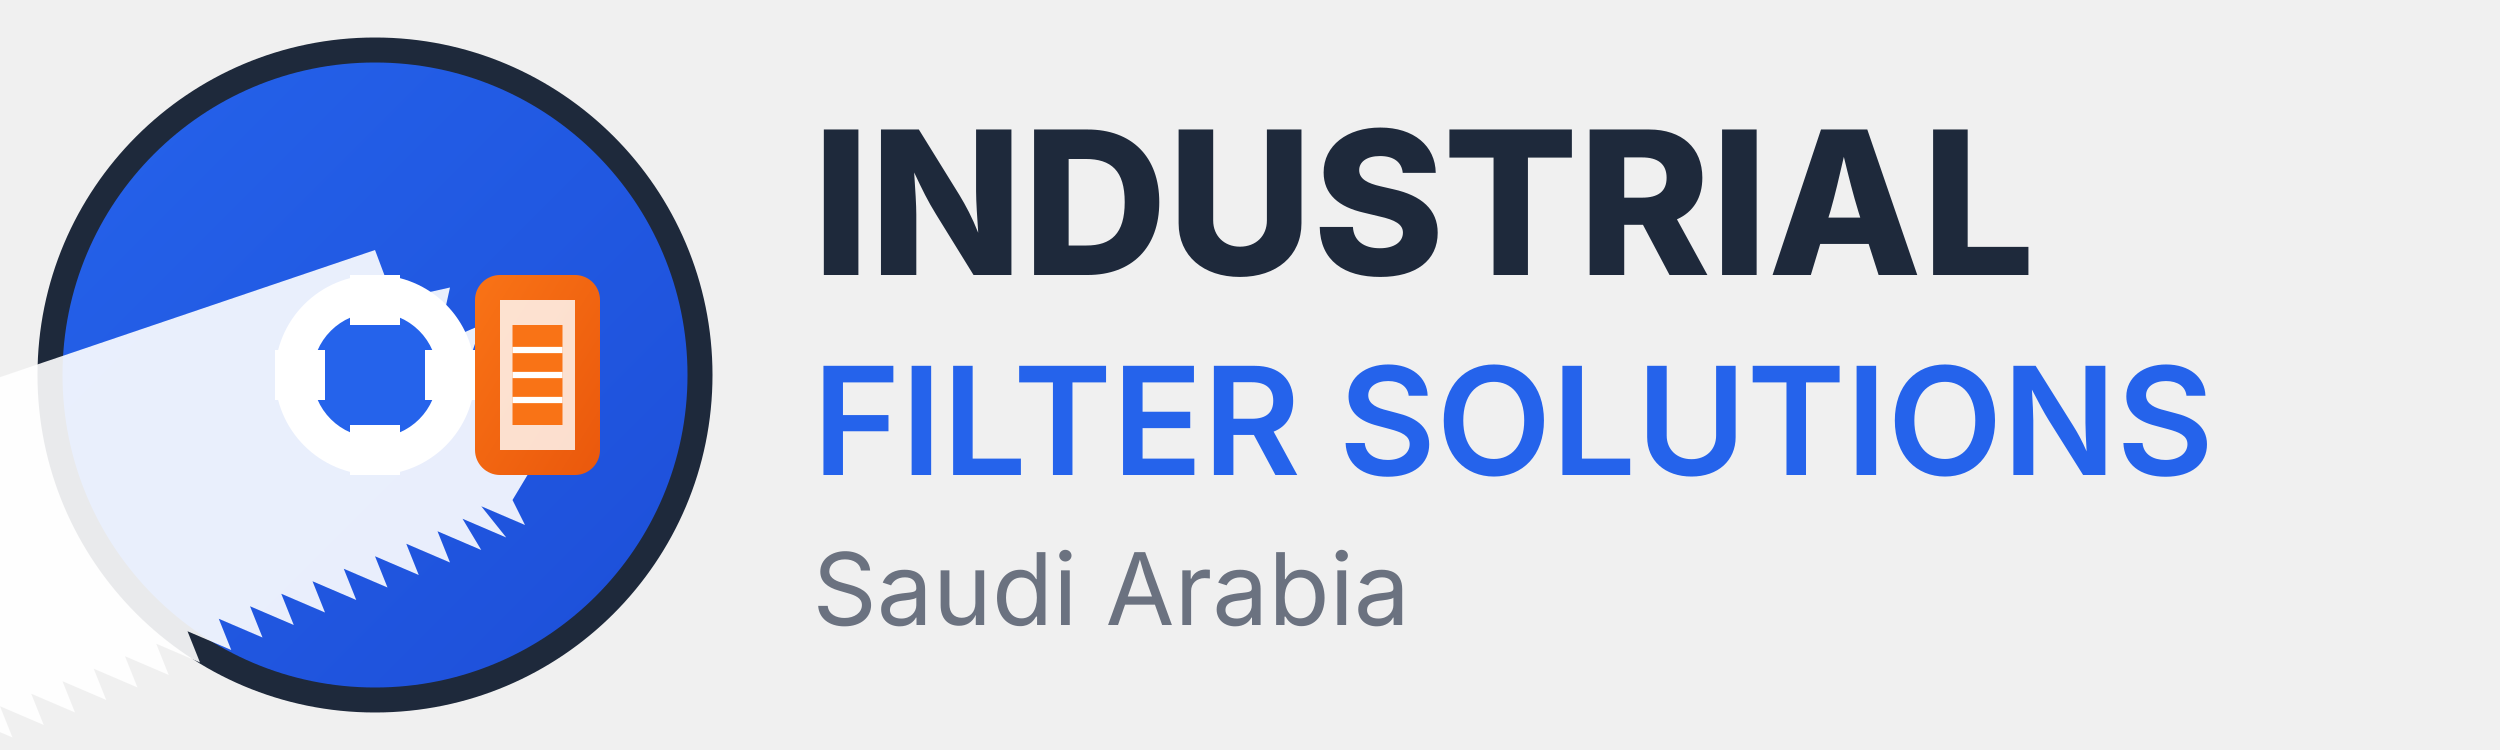
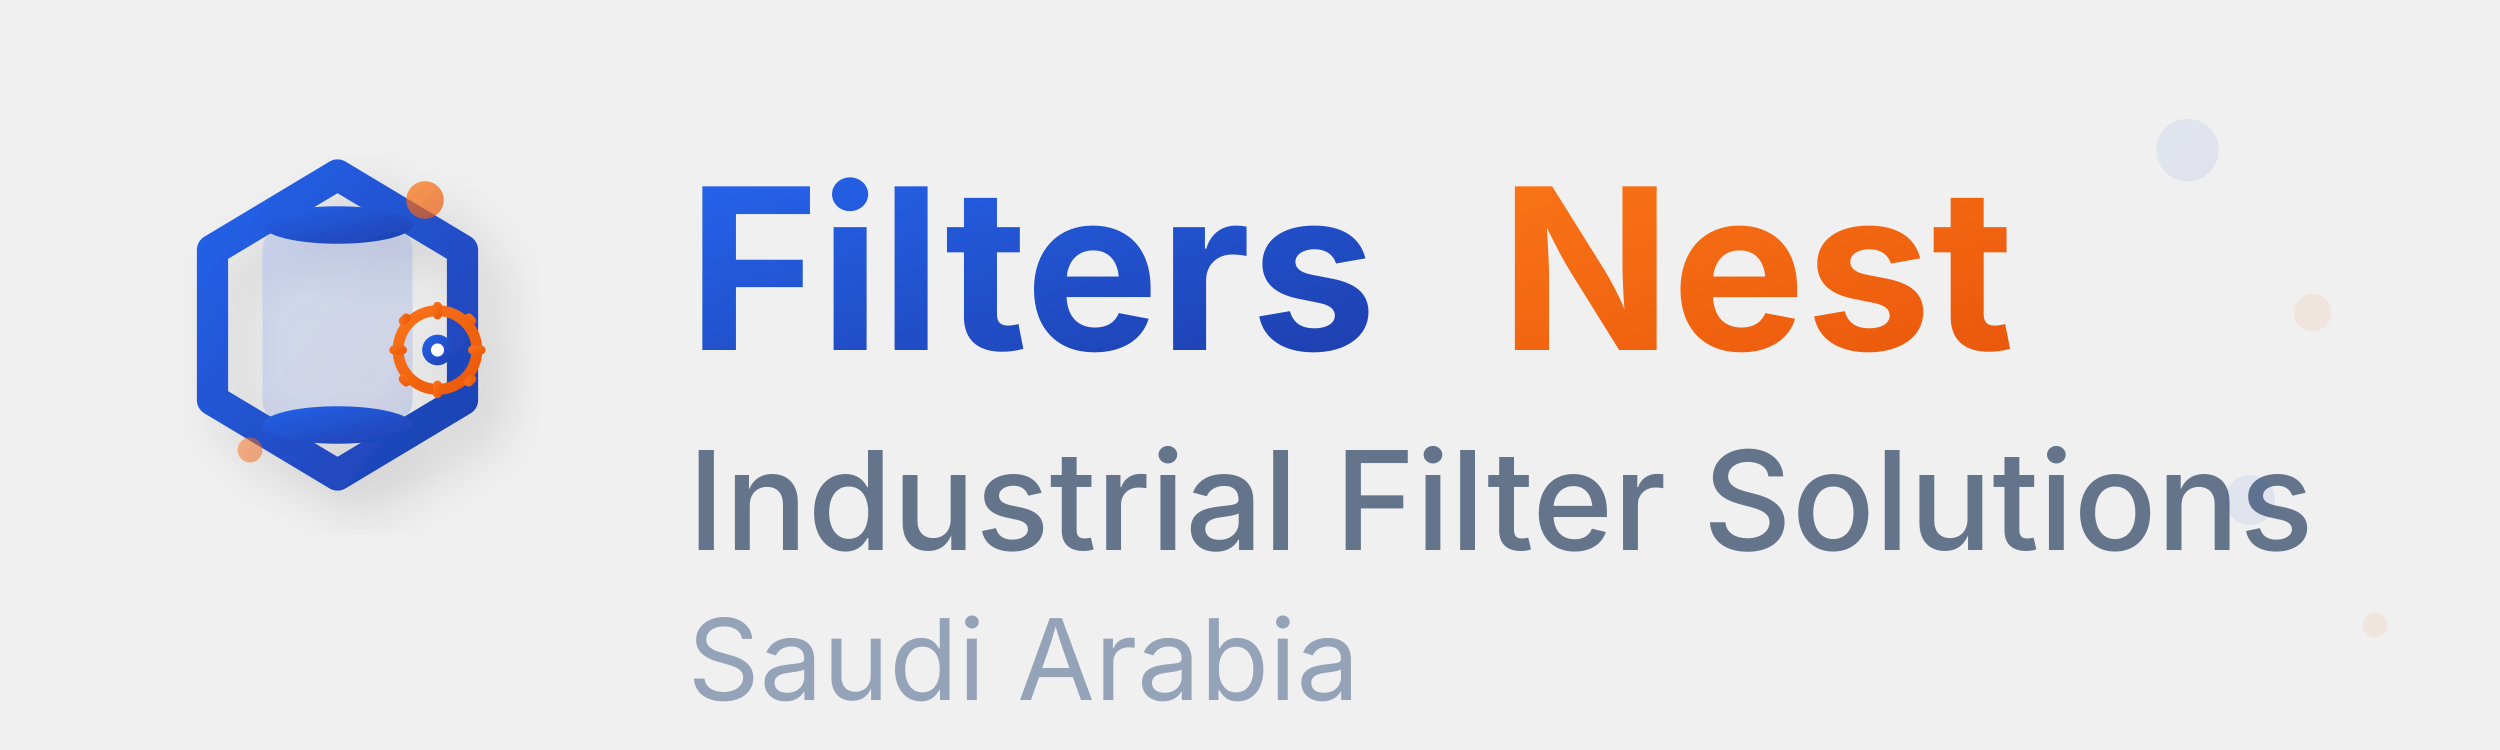
- <svg xmlns="http://www.w3.org/2000/svg" width="200" height="60" viewBox="0 0 200 60">
+ <svg xmlns="http://www.w3.org/2000/svg" width="200" height="60" viewBox="0 0 200 60" fill="none">
  <defs>
-     <linearGradient id="blueGradient" x1="0%" y1="0%" x2="100%" y2="100%">
+     <linearGradient id="logoGradient" x1="0%" y1="0%" x2="100%" y2="100%">
      <stop offset="0%" style="stop-color:#2563EB;stop-opacity:1" />
-       <stop offset="100%" style="stop-color:#1D4ED8;stop-opacity:1" />
+       <stop offset="100%" style="stop-color:#1E40AF;stop-opacity:1" />
    </linearGradient>
-     <linearGradient id="orangeGradient" x1="0%" y1="0%" x2="100%" y2="100%">
+     <linearGradient id="accentGradient" x1="0%" y1="0%" x2="100%" y2="100%">
      <stop offset="0%" style="stop-color:#F97316;stop-opacity:1" />
      <stop offset="100%" style="stop-color:#EA580C;stop-opacity:1" />
    </linearGradient>
+     <filter id="dropShadow" x="-20%" y="-20%" width="140%" height="140%">
+       <feDropShadow dx="2" dy="2" stdDeviation="2" flood-color="#00000020" />
+     </filter>
  </defs>
-   <circle cx="30" cy="30" r="26" fill="url(#blueGradient)" stroke="#1E293B" stroke-width="2" />
-   <g transform="translate(20, 20)">
-     <path d="M10 0L11.5 4L16 3L15 7.5L18.5 6L17 10.5L20 9L18.5 13L21 12L19.5 15.5L22 14.5L20.5 18L22.5 17.5L21 20L22 22L18.5 20.5L20.5 23L17 21.5L18.5 24L15 22.5L16 25L12.5 23.5L13.5 26L10 24.5L11 27L7.5 25.5L8.5 28L5 26.5L6 29L2.5 27.5L3.5 30L0 28.5L1 31L-2.5 29.5L-1.5 32L-5 30.5L-4 33L-7.5 31.5L-6.5 34L-10 32.5L-9 35L-12.5 33.5L-11.5 36L-15 34.5L-14 37L-17.5 35.5L-16.5 38L-20 36.5L-19 39L-22.5 37.5L-21.5 40L-25 38.5L-24 41L-27.5 39.5L-26.5 42L-30 40.5L-29 43L-32.5 41.5L-31.5 44L-35 42.5L-34 45L-37.5 43.5L-36.5 46L-40 44.5L-39 47L-42.5 45.5L-41.5 48L-45 46.5L-44 49L-47.5 47.5L-46.5 50L-50 48.5L-49 20L10 0Z" fill="white" opacity="0.9" />
-     <circle cx="10" cy="10" r="8" fill="white" />
-     <circle cx="10" cy="10" r="5" fill="#2563EB" />
-     <rect x="8" y="2" width="4" height="4" fill="white" />
-     <rect x="8" y="14" width="4" height="4" fill="white" />
-     <rect x="2" y="8" width="4" height="4" fill="white" />
-     <rect x="14" y="8" width="4" height="4" fill="white" />
+   <g transform="translate(5, 8)" filter="url(#dropShadow)">
+     <polygon points="22,6 32,12 32,24 22,30 12,24 12,12" fill="none" stroke="url(#logoGradient)" stroke-width="2.5" stroke-linejoin="round" />
+     <rect x="16" y="10" width="12" height="16" rx="2" fill="url(#logoGradient)" opacity="0.15" />
+     <g stroke="url(#logoGradient)" stroke-width="1.5" stroke-linecap="round">
+       <line x1="18" y1="12" x2="18" y2="24" />
+       <line x1="20.5" y1="12" x2="20.5" y2="24" />
+       <line x1="23" y1="12" x2="23" y2="24" />
+       <line x1="25.5" y1="12" x2="25.5" y2="24" />
+     </g>
+     <ellipse cx="22" cy="10" rx="6" ry="1.5" fill="url(#logoGradient)" />
+     <ellipse cx="22" cy="26" rx="6" ry="1.5" fill="url(#logoGradient)" />
+     <g transform="translate(30, 20) scale(0.35)">
+       <circle cx="0" cy="0" r="9" fill="none" stroke="url(#accentGradient)" stroke-width="2.5" />
+       <g fill="url(#accentGradient)">
+         <rect x="-1" y="-11" width="2" height="4" rx="1" />
+         <rect x="-1" y="7" width="2" height="4" rx="1" />
+         <rect x="7" y="-1" width="4" height="2" rx="1" />
+         <rect x="-11" y="-1" width="4" height="2" rx="1" />
+         <rect x="6" y="-8" width="3" height="2" rx="1" transform="rotate(45 7.5 -7)" />
+         <rect x="6" y="6" width="3" height="2" rx="1" transform="rotate(-45 7.5 7)" />
+         <rect x="-9" y="-8" width="3" height="2" rx="1" transform="rotate(-45 -7.5 -7)" />
+         <rect x="-9" y="6" width="3" height="2" rx="1" transform="rotate(45 -7.5 7)" />
+       </g>
+       <circle cx="0" cy="0" r="3.5" fill="url(#logoGradient)" />
+       <circle cx="0" cy="0" r="1.5" fill="white" />
+     </g>
+     <circle cx="29" cy="8" r="1.5" fill="url(#accentGradient)" opacity="0.7" />
+     <circle cx="15" cy="28" r="1" fill="url(#accentGradient)" opacity="0.5" />
  </g>
-   <g transform="translate(38, 22)">
-     <rect x="0" y="0" width="10" height="16" rx="2" fill="url(#orangeGradient)" />
-     <rect x="2" y="2" width="6" height="12" fill="white" opacity="0.8" />
-     <rect x="3" y="4" width="4" height="8" fill="#F97316" />
-     <line x1="3" y1="6" x2="7" y2="6" stroke="white" stroke-width="0.5" />
-     <line x1="3" y1="8" x2="7" y2="8" stroke="white" stroke-width="0.5" />
-     <line x1="3" y1="10" x2="7" y2="10" stroke="white" stroke-width="0.5" />
+   <g transform="translate(55, 12)">
+     <text x="0" y="16" font-family="Inter, Arial, sans-serif" font-size="18" font-weight="700" fill="url(#logoGradient)">Filters</text>
+     <text x="65" y="16" font-family="Inter, Arial, sans-serif" font-size="18" font-weight="700" fill="url(#accentGradient)">Nest</text>
+     <text x="0" y="32" font-family="Inter, Arial, sans-serif" font-size="11" font-weight="500" fill="#64748B">Industrial Filter Solutions</text>
+     <text x="0" y="44" font-family="Inter, Arial, sans-serif" font-size="9" font-weight="400" fill="#94A3B8">Saudi Arabia</text>
  </g>
-   <text x="65" y="22" font-family="Inter, sans-serif" font-weight="800" font-size="16" fill="#1E293B">
-     INDUSTRIAL
-   </text>
-   <text x="65" y="38" font-family="Inter, sans-serif" font-weight="600" font-size="12" fill="#2563EB">
-     FILTER SOLUTIONS
-   </text>
-   <text x="65" y="50" font-family="Inter, sans-serif" font-weight="400" font-size="8" fill="#6B7280">
-     Saudi Arabia
-   </text>
+   <g opacity="0.08">
+     <circle cx="175" cy="12" r="2.5" fill="url(#logoGradient)" />
+     <circle cx="185" cy="25" r="1.5" fill="url(#accentGradient)" />
+     <circle cx="180" cy="40" r="2" fill="url(#logoGradient)" />
+     <circle cx="190" cy="50" r="1" fill="url(#accentGradient)" />
+   </g>
</svg>
